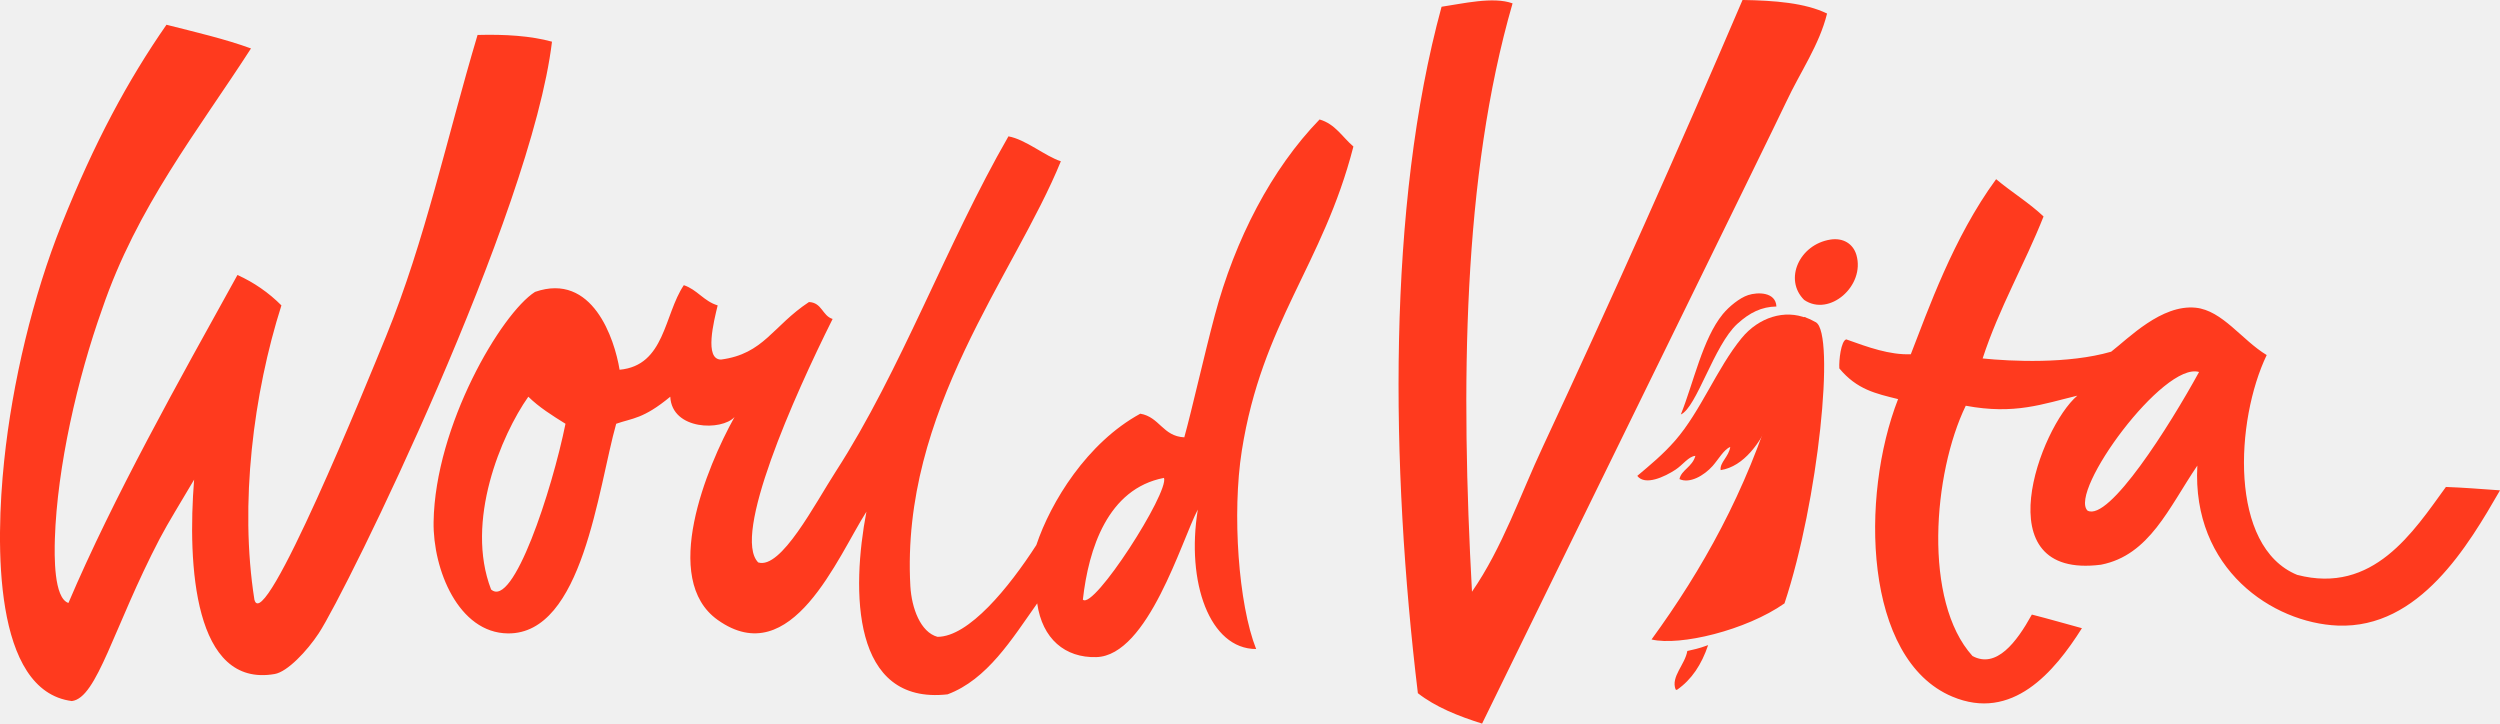
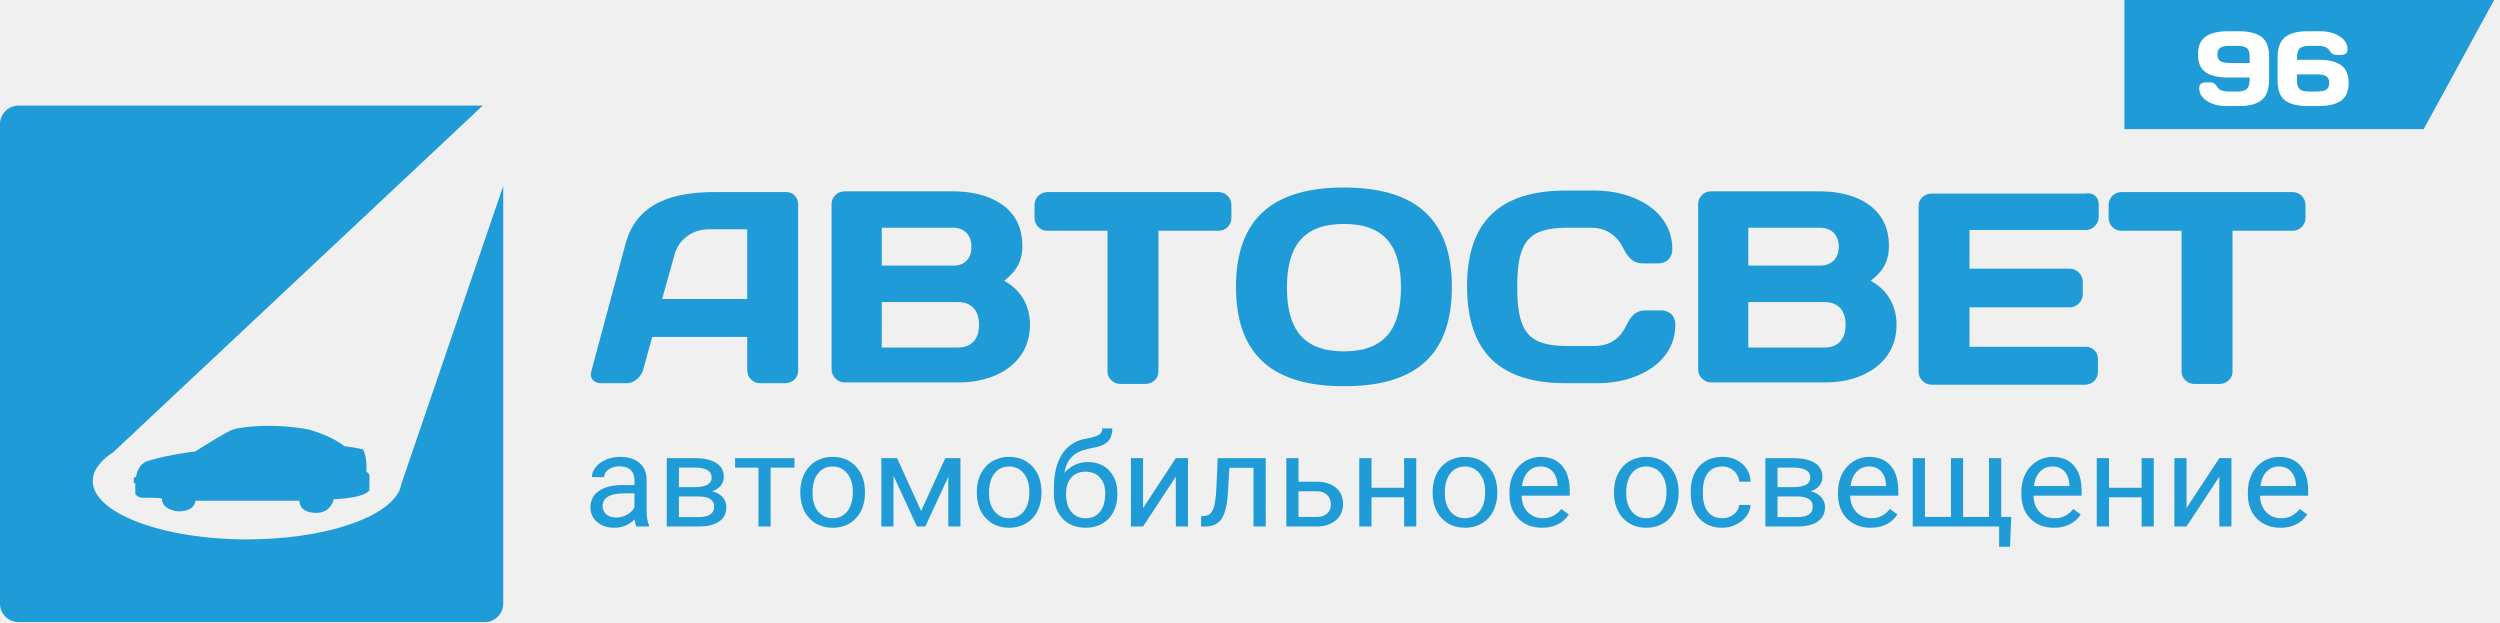
- <svg xmlns="http://www.w3.org/2000/svg" viewBox="0 0 112.572 32.584">
+ <svg xmlns="http://www.w3.org/2000/svg" xmlns:xlink="http://www.w3.org/1999/xlink" width="213" height="53" viewBox="0 0 213 53">
+   <g transform="translate(50.307 36.5)" fill="#1F9BD7">
+     <use xlink:href="#123-a" />
+     <use xlink:href="#123-b" />
+     <use xlink:href="#123-c" />
+     <use xlink:href="#123-d" />
+     <use xlink:href="#123-e" />
+     <use xlink:href="#123-f" />
+     <use xlink:href="#123-g" />
+     <use xlink:href="#123-h" />
+     <use xlink:href="#123-i" />
+     <use xlink:href="#123-j" />
+     <use xlink:href="#123-k" />
+     <use xlink:href="#123-l" />
+     <use xlink:href="#123-m" />
+     <use xlink:href="#123-n" />
+     <use xlink:href="#123-o" />
+     <use xlink:href="#123-p" />
+     <use xlink:href="#123-q" />
+     <use xlink:href="#123-r" />
+     <use xlink:href="#123-s" />
+     <use xlink:href="#123-t" />
+     <use xlink:href="#123-u" />
+     <use xlink:href="#123-v" />
+   </g>
+   <use xlink:href="#123-w" transform="translate(50.336 16.366)" fill="#1F9BD7" />
+   <use xlink:href="#123-x" transform="translate(70.851 16.301)" fill="#1F9BD7" />
+   <use xlink:href="#123-y" transform="translate(88.143 16.366)" fill="#1F9BD7" />
+   <use xlink:href="#123-z" transform="translate(105.306 15.978)" fill="#1F9BD7" />
+   <use xlink:href="#123-A" transform="translate(124.994 16.236)" fill="#1F9BD7" />
+   <use xlink:href="#123-B" transform="translate(144.682 16.301)" fill="#1F9BD7" />
+   <use xlink:href="#123-C" transform="translate(163.463 16.473)" fill="#1F9BD7" />
+   <use xlink:href="#123-D" transform="translate(179.654 16.366)" fill="#1F9BD7" />
+   <g>
+     <use xlink:href="#123-E" transform="translate(0 9)" fill="#1F9BD7" />
+     <use xlink:href="#123-F" transform="translate(33.871 41.887)" fill="#1F9BD7" />
+   </g>
+   <g transform="translate(336 537)">
+     <use xlink:href="#123-G" transform="translate(-324.602 -500.718)" fill="#1F9BD7" />
+   </g>
+   <g transform="translate(336 537)">
+     <use xlink:href="#123-H" transform="translate(-155 -537)" fill="#1F9BD7" />
+   </g>
+   <g transform="translate(336 537)">
+     <use xlink:href="#123-I" transform="translate(-149 -537)" fill="#FFF" />
+   </g>
  <defs>
-     <clipPath id="123-a">
-       <path d="M0 595.275h841.89V0H0z" />
-     </clipPath>
+     <path id="123-a" d="M3.91 8.356c-.06-.115-.108-.32-.145-.613a2.353 2.353 0 0 1-1.723.72c-.597 0-1.087-.16-1.471-.483A1.56 1.56 0 0 1 0 6.742c0-.606.239-1.076.716-1.41.481-.337 1.156-.506 2.025-.506h1.007V4.37c0-.348-.108-.624-.324-.829-.217-.208-.535-.312-.957-.312-.37 0-.679.09-.929.27-.25.179-.374.396-.374.65H.124c0-.29.105-.57.318-.839.216-.273.507-.488.873-.646.369-.157.774-.236 1.214-.236.697 0 1.243.168 1.639.505.395.334.6.795.615 1.383v2.68c0 .534.071.96.213 1.275v.086H3.91zm-1.717-.759c.324 0 .632-.08.923-.242.29-.161.502-.37.632-.63V5.532h-.811c-1.268 0-1.902.357-1.902 1.071 0 .312.108.556.324.732.217.176.495.263.834.263z" />
+     <path id="123-b" d="M6.5 8.356V2.534h2.361c.806 0 1.423.137 1.852.41.433.268.649.665.649 1.188 0 .27-.084.513-.252.732-.168.215-.416.38-.744.495.366.083.659.244.879.484.223.24.335.528.335.861 0 .535-.205.944-.615 1.227-.407.283-.983.425-1.729.425H6.501zM7.536 5.8v1.754h1.712c.433 0 .756-.077.968-.23a.753.753 0 0 0 .325-.652c0-.581-.444-.872-1.332-.872H7.535zm0-.796h1.338c.97 0 1.454-.273 1.454-.818 0-.545-.459-.827-1.376-.845H7.535v1.663z" />
+     <path id="123-c" d="M17.381 3.341h-2.03v5.015h-1.035V3.341h-1.992v-.807h5.057v.807z" />
+     <path id="123-d" d="M17.88 5.391c0-.57.115-1.083.346-1.538.235-.456.56-.808.974-1.055a2.745 2.745 0 0 1 1.426-.371c.824 0 1.49.274 1.997.823.511.549.767 1.279.767 2.19v.07c0 .567-.114 1.076-.342 1.528a2.485 2.485 0 0 1-.967 1.05c-.418.25-.9.376-1.444.376-.82 0-1.486-.275-1.997-.823-.507-.55-.76-1.276-.76-2.18v-.07zm1.04.119c0 .645.155 1.164.464 1.555.314.39.731.586 1.253.586.526 0 .944-.197 1.253-.592.31-.398.465-.954.465-1.668 0-.638-.159-1.155-.476-1.55-.313-.397-.73-.596-1.253-.596-.51 0-.923.195-1.236.586-.314.391-.47.95-.47 1.679z" />
+     <path id="123-e" d="M28.173 7.038l2.059-4.504h1.292v5.822h-1.035V4.122L28.53 8.356h-.716L25.818 4.03v4.326h-1.035V2.534h1.342l2.048 4.504z" />
+     <path id="123-f" d="M32.917 5.391c0-.57.115-1.083.347-1.538.235-.456.559-.808.973-1.055a2.745 2.745 0 0 1 1.427-.371c.824 0 1.49.274 1.997.823.51.549.766 1.279.766 2.19v.07c0 .567-.114 1.076-.341 1.528a2.486 2.486 0 0 1-.968 1.05c-.418.25-.899.376-1.443.376-.82 0-1.486-.275-1.997-.823-.508-.55-.761-1.276-.761-2.18v-.07zm1.04.119c0 .645.155 1.164.465 1.555.313.39.73.586 1.253.586.526 0 .943-.197 1.253-.592.31-.398.464-.954.464-1.668 0-.638-.158-1.155-.475-1.55-.314-.397-.731-.596-1.253-.596-.511 0-.924.195-1.237.586-.313.391-.47.95-.47 1.679z" />
+     <path id="123-g" d="M42.382 2.868c.761 0 1.369.246 1.824.737.459.488.688 1.132.688 1.932v.091c0 .549-.11 1.04-.33 1.474-.22.43-.537.766-.951 1.007-.41.236-.884.355-1.42.355-.814 0-1.468-.26-1.965-.78-.495-.524-.744-1.225-.744-2.104v-.485c0-1.223.235-2.195.705-2.916.474-.72 1.171-1.16 2.093-1.318.522-.09.874-.2 1.057-.328A.617.617 0 0 0 43.613 0h.85c0 .448-.106.798-.319 1.05-.208.25-.544.428-1.006.532l-.773.167c-.615.14-1.077.376-1.387.71-.306.33-.505.771-.599 1.324.549-.61 1.216-.915 2.003-.915zm-.201.818c-.507 0-.91.165-1.209.495-.298.326-.447.78-.447 1.361v.086c0 .624.15 1.12.447 1.485.303.363.71.544 1.22.544.515 0 .921-.183 1.22-.55.298-.365.447-.9.447-1.603 0-.548-.15-.988-.453-1.318-.298-.333-.707-.5-1.225-.5z" />
+     <path id="123-h" d="M49.873 2.534h1.035v5.822h-1.035V4.111l-2.791 4.245h-1.035V2.534h1.035v4.251l2.791-4.25z" />
+     <path id="123-i" d="M57.532 2.534v5.822h-1.04V3.358h-2.06l-.123 2.179c-.067 1-.242 1.716-.526 2.147-.28.43-.725.654-1.337.672h-.414V7.48l.297-.021c.336-.036.576-.223.722-.56.145-.337.238-.961.28-1.872l.111-2.492h4.09z" />
+     <path id="123-j" d="M60.323 4.541h1.572c.686.007 1.229.18 1.628.517.4.337.599.794.599 1.372 0 .581-.205 1.047-.616 1.399-.41.351-.962.527-1.656.527h-2.562V2.534h1.035v2.007zm0 .813v2.19h1.539c.387 0 .688-.095.9-.286.213-.193.32-.457.32-.79 0-.323-.105-.587-.314-.791-.205-.208-.494-.316-.867-.323h-1.578z" />
+     <path id="123-k" d="M70.36 8.356h-1.036V5.87h-2.78v2.486h-1.04V2.534h1.04v2.524h2.78V2.534h1.035v5.822z" />
+     <path id="123-l" d="M71.752 5.391c0-.57.116-1.083.347-1.538a2.57 2.57 0 0 1 .974-1.055 2.745 2.745 0 0 1 1.426-.371c.824 0 1.49.274 1.997.823.511.549.767 1.279.767 2.19v.07c0 .567-.114 1.076-.342 1.528a2.486 2.486 0 0 1-.967 1.05c-.418.25-.9.376-1.444.376-.82 0-1.486-.275-1.997-.823-.507-.55-.76-1.276-.76-2.18v-.07zm1.04.119c0 .645.156 1.164.465 1.555.313.39.731.586 1.253.586.526 0 .944-.197 1.253-.592.31-.398.465-.954.465-1.668 0-.638-.159-1.155-.476-1.55-.313-.397-.73-.596-1.253-.596-.51 0-.923.195-1.236.586-.314.391-.47.95-.47 1.679z" />
+     <path id="123-m" d="M81.072 8.464c-.82 0-1.488-.259-2.002-.775-.515-.52-.772-1.214-.772-2.082v-.183c0-.578.113-1.093.34-1.545.232-.455.553-.81.963-1.065a2.49 2.49 0 0 1 1.343-.387c.787 0 1.398.249 1.835.748.436.498.654 1.212.654 2.141v.414h-4.1c.014.574.188 1.039.52 1.394.336.352.76.527 1.275.527.366 0 .675-.071.929-.215.254-.143.475-.334.666-.57l.632.473c-.507.75-1.268 1.125-2.283 1.125zm-.128-5.22c-.418 0-.769.148-1.052.442-.283.29-.459.7-.526 1.227h3.032v-.076c-.03-.506-.171-.897-.425-1.173-.254-.28-.597-.42-1.03-.42z" />
+     <path id="123-n" d="M87.204 5.391c0-.57.115-1.083.347-1.538a2.57 2.57 0 0 1 .973-1.055 2.745 2.745 0 0 1 1.427-.371c.824 0 1.49.274 1.997.823.51.549.766 1.279.766 2.19v.07c0 .567-.114 1.076-.341 1.528a2.486 2.486 0 0 1-.968 1.05c-.418.25-.899.376-1.443.376-.82 0-1.487-.275-1.998-.823-.507-.55-.76-1.276-.76-2.18v-.07zm1.04.119c0 .645.155 1.164.465 1.555.313.39.73.586 1.253.586.525 0 .943-.197 1.253-.592.31-.398.464-.954.464-1.668 0-.638-.158-1.155-.475-1.55-.314-.397-.731-.596-1.253-.596-.511 0-.924.195-1.237.586-.313.391-.47.95-.47 1.679z" />
+     <path id="123-o" d="M96.44 7.651c.37 0 .692-.107.968-.323.276-.215.429-.484.458-.807h.98a1.762 1.762 0 0 1-.359.953c-.22.301-.514.541-.883.72-.366.18-.754.27-1.164.27-.824 0-1.48-.264-1.97-.791-.484-.531-.727-1.256-.727-2.174v-.167c0-.567.109-1.07.325-1.512.216-.44.526-.784.928-1.027.407-.244.886-.366 1.438-.366.68 0 1.242.195 1.69.586.451.391.692.899.721 1.523h-.979a1.336 1.336 0 0 0-.447-.926c-.265-.244-.593-.365-.985-.365-.526 0-.934.182-1.225.548-.287.363-.43.888-.43 1.577v.188c0 .671.143 1.188.43 1.55.287.362.697.543 1.23.543z" />
+     <path id="123-p" d="M100.104 8.356V2.534h2.361c.805 0 1.423.137 1.852.41.432.268.649.665.649 1.188 0 .27-.084.513-.252.732-.168.215-.416.38-.744.495.365.083.658.244.878.484.224.24.336.528.336.861 0 .535-.205.944-.616 1.227-.406.283-.982.425-1.728.425h-2.736zm1.035-2.556v1.754h1.712c.433 0 .755-.077.968-.23a.754.754 0 0 0 .324-.652c0-.581-.444-.872-1.331-.872h-1.673zm0-.796h1.337c.97 0 1.455-.273 1.455-.818 0-.545-.459-.827-1.377-.845h-1.415v1.663z" />
+     <path id="123-q" d="M109.066 8.464c-.82 0-1.488-.259-2.003-.775-.514-.52-.772-1.214-.772-2.082v-.183c0-.578.114-1.093.342-1.545.231-.455.552-.81.962-1.065a2.488 2.488 0 0 1 1.342-.387c.787 0 1.399.249 1.835.748.437.498.655 1.212.655 2.141v.414h-4.101c.015.574.189 1.039.521 1.394.335.352.76.527 1.275.527.366 0 .675-.071.929-.215.253-.143.475-.334.665-.57l.633.473c-.508.75-1.268 1.125-2.283 1.125zm-.129-5.22c-.417 0-.768.148-1.051.442-.284.29-.459.7-.526 1.227h3.032v-.076c-.03-.506-.172-.897-.425-1.173-.254-.28-.597-.42-1.03-.42z" />
+     <path id="123-r" d="M113.698 2.534v5.01h2.216v-5.01h1.035v5.01h2.209v-5.01h1.041v5.01h.85l-.101 2.54h-.928V8.355h-7.362V2.534h1.04z" />
+     <path id="123-s" d="M124.685 8.464c-.82 0-1.488-.259-2.002-.775-.515-.52-.772-1.214-.772-2.082v-.183c0-.578.113-1.093.341-1.545.231-.455.552-.81.962-1.065a2.492 2.492 0 0 1 1.343-.387c.787 0 1.398.249 1.835.748.436.498.654 1.212.654 2.141v.414h-4.1c.014.574.188 1.039.52 1.394.336.352.761.527 1.275.527.366 0 .675-.071.929-.215a2.3 2.3 0 0 0 .666-.57l.632.473c-.507.75-1.268 1.125-2.283 1.125zm-.128-5.22c-.418 0-.769.148-1.052.442-.283.29-.459.7-.526 1.227h3.032v-.076c-.03-.506-.171-.897-.425-1.173-.254-.28-.597-.42-1.029-.42z" />
+     <path id="123-t" d="M133.194 8.356h-1.035V5.87h-2.78v2.486h-1.041V2.534h1.041v2.524h2.78V2.534h1.035v5.822z" />
+     <path id="123-u" d="M138.777 2.534h1.035v5.822h-1.035V4.111l-2.791 4.245h-1.035V2.534h1.035v4.251l2.791-4.25z" />
+     <path id="123-v" d="M143.986 8.464c-.821 0-1.488-.259-2.003-.775-.515-.52-.772-1.214-.772-2.082v-.183c0-.578.114-1.093.341-1.545.231-.455.552-.81.962-1.065a2.492 2.492 0 0 1 1.343-.387c.787 0 1.399.249 1.835.748.436.498.654 1.212.654 2.141v.414h-4.1c.015.574.188 1.039.52 1.394.336.352.761.527 1.276.527.365 0 .675-.071.928-.215a2.3 2.3 0 0 0 .666-.57l.632.473c-.507.75-1.268 1.125-2.282 1.125zm-.129-5.22c-.418 0-.768.148-1.052.442-.283.29-.458.7-.526 1.227h3.033v-.076c-.03-.506-.172-.897-.426-1.173-.253-.28-.596-.42-1.029-.42z" />
+     <path id="123-w" d="M2.965 4.394C3.936.775 7.239 0 10.542 0h6.153c.583 0 .971.517.971 1.034v14.214c0 .582-.518 1.034-1.1 1.034h-2.138a1.09 1.09 0 0 1-1.1-1.098V12.34H5.231l-.778 2.843c-.194.581-.777 1.098-1.36 1.098H.828c-.583 0-.972-.452-.777-1.034L2.965 4.394zM6.074 9.11h7.253V3.166H10.09c-1.49 0-2.655.904-2.98 2.261L6.075 9.11z" />
+     <path id="123-x" d="M0 1.098A1.09 1.09 0 0 1 1.101 0h9.261c2.915 0 5.894 1.228 5.894 4.652 0 1.163-.389 2.068-1.555 2.972 1.555.84 2.202 2.261 2.202 3.747 0 3.231-2.85 4.91-6.023 4.91H1.101C.518 16.282 0 15.766 0 15.185V1.098zm4.274 2.003v3.23h6.088c.972 0 1.554-.58 1.554-1.614 0-1.034-.647-1.616-1.554-1.616H4.274zm0 6.268v3.94h6.477c1.23 0 1.813-.774 1.813-1.938 0-1.162-.583-1.938-1.813-1.938H4.274V9.37z" />
+     <path id="123-y" d="M15.673 0a1.09 1.09 0 0 1 1.1 1.098v1.099a1.09 1.09 0 0 1-1.1 1.098h-5.117v12.018c0 .581-.518 1.033-1.1 1.033H7.317c-.583 0-1.1-.452-1.1-1.033V3.295H1.1A1.09 1.09 0 0 1 0 2.197V1.098A1.09 1.09 0 0 1 1.101 0h14.572z" />
+     <path id="123-z" d="M9.196 0c5.83 0 9.197 2.455 9.197 8.464 0 6.073-3.368 8.464-9.197 8.464C3.368 16.928 0 14.473 0 8.464S3.368 0 9.196 0zM4.34 8.529c0 3.489 1.36 5.427 4.857 5.427 3.498 0 4.858-1.938 4.858-5.427 0-3.49-1.36-5.428-4.858-5.428C5.7 3.101 4.34 5.04 4.34 8.53z" />
+     <path id="123-A" d="M8.42 0h2.525c3.173 0 6.541 1.68 6.541 4.975 0 1.034-.842 1.228-1.166 1.228h-1.36c-.647 0-1.165-.323-1.619-1.228-.518-1.098-1.425-1.81-2.784-1.81H8.549c-3.368 0-4.275 1.229-4.275 5.04 0 3.813.907 5.04 4.275 5.04h2.267c1.424 0 2.266-.71 2.784-1.809.454-.969.972-1.227 1.62-1.227h1.36c.323 0 1.165.193 1.165 1.227 0 3.295-3.368 4.975-6.54 4.975H8.418C2.85 16.411 0 13.827 0 8.141 0 2.584 2.85 0 8.42 0z" />
+     <path id="123-B" d="M0 1.098A1.09 1.09 0 0 1 1.101 0h9.261c2.915 0 5.894 1.228 5.894 4.652 0 1.163-.389 2.068-1.555 2.972 1.555.84 2.202 2.261 2.202 3.747 0 3.231-2.85 4.91-6.023 4.91H1.101C.518 16.282 0 15.766 0 15.185V1.098zm4.274 2.003v3.23h6.088c.972 0 1.62-.58 1.62-1.614 0-1.034-.648-1.616-1.62-1.616H4.274zm0 6.268v3.94h6.477c1.23 0 1.813-.774 1.813-1.938 0-1.162-.583-1.938-1.813-1.938H4.274V9.37z" />
+     <path id="123-C" d="M15.349.927v1.098c0 .582-.518 1.099-1.101 1.099H4.339v3.295h8.549c.583 0 1.1.517 1.1 1.098v1.098c0 .582-.517 1.099-1.1 1.099H4.339v3.36h9.909c.583 0 1.036.452 1.036 1.033v1.099a1.09 1.09 0 0 1-1.1 1.098H1.1C.518 16.304 0 15.787 0 15.206V1.056C0 .474.518.022 1.101.022h13.147c.648-.129 1.101.323 1.101.905z" />
+     <path id="123-D" d="M15.673 0a1.09 1.09 0 0 1 1.1 1.098v1.099a1.09 1.09 0 0 1-1.1 1.098h-5.117v12.018c0 .581-.518 1.033-1.1 1.033H7.317c-.583 0-1.1-.452-1.1-1.033V3.295H1.1A1.09 1.09 0 0 1 0 2.197V1.098A1.09 1.09 0 0 1 1.101 0h14.572z" />
+     <path id="123-E" d="M34.195 32.24c-.065.26-.13.582-.324.84-1.36 2.198-6.54 3.877-12.823 3.877-7.253 0-13.147-2.261-13.147-4.975 0-.904.648-1.744 1.749-2.455L41.125 0H1.555C.711 0 0 .71 0 1.55v40.9C0 43.29.712 44 1.554 44H41.32c.842 0 1.554-.71 1.554-1.55V6.848L34.195 32.24z" />
+     <path id="123-F" d="M.324 0L0 .84C.194.58.324.258.324 0z" />
+     <path id="123-G" d="M5.246 2.18S7.966.437 8.484.308c.518-.194 3.238-.581 6.412 0 2.072.582 3.043 1.422 3.043 1.422s1.555.193 1.62.323c.064.129.323.71.259 1.873.194.065.259.259.259.259v1.292s-.195.646-3.044.775c0 0-.195 1.163-1.49 1.163 0 0-1.425.065-1.425-1.033H5.246s0 .904-1.425.904c0 0-1.425-.065-1.425-1.098 0 0 .065-.065-1.684-.065C.324 6.122.13 5.8.13 5.8v-.905H0v-.516h.194s.065-.905.777-1.293c-.13 0 1.555-.581 4.275-.904z" />
+     <path id="123-H" d="M0 0h31.5l-6 11H0V0z" />
+     <path id="123-I" d="M2.817 2.663h.962c.847 0 1.483.163 1.908.488.427.322.641.88.641 1.674v1.943c0 .835-.212 1.422-.637 1.762-.422.337-1.053.505-1.894.505H2.68c-.66 0-1.21-.145-1.653-.435C.588 8.31.37 7.945.37 7.506c0-.173.051-.298.154-.374a.5.5 0 0 1 .294-.114h.523c.229 0 .42.13.576.391.155.258.461.387.918.387h.81c.36 0 .62-.072.781-.215.164-.147.246-.418.246-.813v-.163H2.817c-.835 0-1.47-.15-1.903-.453-.43-.304-.646-.81-.646-1.516 0-.709.215-1.214.646-1.516.434-.305 1.068-.457 1.903-.457zm.154 2.703h1.7v-.54c0-.361-.082-.604-.246-.73-.16-.126-.427-.19-.8-.19h-.654c-.36 0-.626.053-.796.159-.167.105-.25.296-.25.571 0 .276.083.466.25.572.17.105.435.158.796.158zm4.078 1.511V4.931c0-.832.21-1.418.633-1.758.424-.34 1.056-.51 1.894-.51h1.116c.662 0 1.213.147 1.652.44.443.29.664.653.664 1.09 0 .175-.051.301-.154.377a.516.516 0 0 1-.299.11h-.518c-.229 0-.422-.129-.58-.387-.156-.257-.46-.386-.915-.386H9.73c-.36 0-.62.072-.782.215-.16.144-.241.413-.241.809v.162h1.854c.832 0 1.463.153 1.894.457.434.302.65.807.65 1.516 0 .706-.216 1.212-.65 1.517-.43.301-1.062.452-1.894.452h-.962c-.847 0-1.484-.161-1.912-.483-.425-.325-.637-.884-.637-1.675zm1.657 0c0 .36.08.604.241.73.161.126.428.189.8.189h.66c.36 0 .623-.053.79-.158.167-.106.25-.296.25-.572 0-.278-.083-.468-.25-.57-.167-.106-.43-.16-.79-.16H8.705v.541z" />
  </defs>
-   <g clip-path="url(#123-a)" transform="matrix(.35278 0 0 -.35278 -32.217 122.521)">
-     <path d="M321.603 309.022c-2.623 2.612-.606 7.079 3.355 7.7 1.601.25 2.885-.507 3.313-1.95 1.16-3.941-3.45-7.96-6.668-5.75M318.063 308.18c-1.887-.036-3.392-.763-4.988-2.214-2.993-2.73-5.186-10.68-7.21-11.57 1.619 4.014 2.783 9.678 5.362 12.818.797.97 2.158 2.072 3.224 2.42 1.208.4 3.528.42 3.612-1.454" fill="#ff3a1e" fill-rule="evenodd" />
-     <path d="M313.628 304.148c-3.155-3.844-5.232-9.346-8.488-13.08-1.593-1.822-3.218-3.139-4.835-4.508.993-1.295 3.48-.125 4.87.784.936.608 1.677 1.708 2.548 1.773-.38-1.413-1.818-1.822-2.032-2.968 1.3-.608 3.121.436 4.231 1.674.757.866 1.44 2.11 2.25 2.43-.179-1.246-1.366-1.996-1.226-2.958 2.974.456 5.14 3.56 6.43 6.596.511 1.22.742 2.634 1.583 3.481l2.988 9.306c-2.819 1.16-6.138.127-8.319-2.53" fill="#ff3a1e" fill-rule="evenodd" />
-     <path d="M323.105 306.166c-.48.277-.972.502-1.482.686l-3.776-10.117c.02.025.035.044.064.063-3.712-12.276-9.336-22.256-15.786-31.119 3.63-.864 12.066 1.165 16.97 4.606 4.343 13.073 6.497 34.428 4.01 35.88M305.41 259.28c-.134-.071-.165-.014-.215.029-.628 1.616 1.22 3.18 1.496 4.9.776.195 1.316.25 2.656.75-.826-2.476-2.11-4.402-3.936-5.678M123.36 341.117c-6.829-10.581-14.565-20.251-18.988-33.237-3.165-8.855-5.756-20.227-6.045-29.341-.066-2.181-.143-7.573 1.73-8.2 5.716 13.437 14.038 28.25 21.575 41.863a18.76 18.76 0 0 0 5.611-3.882c-3.566-11.204-5.373-25.338-3.449-37.555 1.182-4.795 14.424 27.773 16.827 33.667 4.971 12.168 7.723 25.229 11.658 38.408 3.54.095 6.791-.113 9.5-.858-2.624-21.99-26.247-70.188-29.782-75.53-1.479-2.243-3.985-4.902-5.612-5.182-10.296-1.794-11.152 13.87-10.286 24.807-1.73-2.953-3.26-5.38-4.393-7.538-5.933-11.381-7.982-20.34-11.217-20.72-10.025 1.299-9.745 20.029-8.636 30.644 1.04 10.013 3.681 21.075 7.341 30.21 4.18 10.454 8.435 18.357 13.378 25.47 3.674-.937 7.486-1.816 10.787-3.026M284.387 346.87c-6.415-22.156-6.605-49.021-5.18-75.094 3.89 5.627 6.147 12.323 9.07 18.56a1923.165 1923.165 0 0 1 25.463 56.968c4.107-.065 7.975-.368 10.789-1.73-.976-3.986-3.414-7.45-5.183-11.218-1.783-3.81-28.777-58.783-38.85-79.416-3.057.968-5.936 2.114-8.196 3.883-3.486 28.977-3.936 62.126 3.025 87.617 2.593.375 6.602 1.34 9.062.43M357.773 282.126c-2.442 2.44 9.71 19.048 14.238 17.696-3.766-6.888-11.509-19.143-14.238-17.696m45.746 3.02c-4.17-5.743-9.277-13.752-18.989-11.22-8.734 3.592-7.884 19.74-3.885 28.057-3.165 1.903-5.639 5.689-9.068 6.043-4.363.435-8.562-3.896-10.785-5.615-5.473-1.59-12.8-1.231-16.406-.862 2.124 6.509 5.327 11.944 7.776 18.122-1.85 1.754-4.089 3.11-6.053 4.759-5.46-7.43-8.733-16.82-10.89-22.345-2.706-.102-5.428.89-8.244 1.898-.666-.194-.946-2.67-.88-3.705 2.251-2.702 4.623-3.204 7.5-3.918-4.862-12.442-4.394-33.21 6.91-37.97 7.645-3.226 13.022 3.118 16.555 8.729-2.128.576-4.25 1.197-6.39 1.739-1.959-3.553-4.538-6.935-7.579-5.29-6.339 7.008-5.028 23.363-.859 31.945 6.258-1.168 9.808.224 14.242 1.286-4.719-3.986-12.026-23.498 3.02-21.576 6.188 1.208 8.636 7.25 12.297 12.65-.713-13.243 9.652-20.085 17.917-20.42 10.451-.421 16.688 10.279 20.717 17.262-2.947.206-4.557.343-6.906.432M229.54 270.764c.725 6.486 3.169 14.16 10.358 15.54.647-1.881-8.99-16.914-10.358-15.54m-75.535 1.301c-3.35 8.68 1.297 19.692 4.753 24.6 1.383-1.355 3.06-2.405 4.745-3.454-1.724-8.495-6.692-23.682-9.498-21.146m95.819 17.688c2.593 16.465 10.357 23.694 14.248 38.848-1.405 1.191-2.313 2.875-4.32 3.451-6.114-6.307-10.784-15.28-13.381-25.03-1.355-5.09-2.911-12.024-3.884-15.541-2.746.129-3.151 2.597-5.614 3.017-6.792-3.704-11.43-11.266-13.271-16.766-3.515-5.449-8.633-11.716-12.62-11.716-2.163.595-3.296 3.644-3.461 6.473-1.235 22.413 13.276 39.66 19.21 54.229-1.965.623-4.487 2.786-6.69 3.18-7.9-13.725-13.736-29.92-22.011-42.734-2.724-4.216-7.013-12.562-9.927-11.653-3.374 3.38 4.535 21.154 9.495 31.079-1.323.404-1.346 2.095-3.02 2.159-4.644-3.068-5.756-6.617-11.223-7.342-2.16 0-.916 4.897-.428 6.914-1.77.53-2.598 2.004-4.32 2.582-2.541-3.781-2.393-10.265-8.2-10.795-.646 3.95-3.455 12.48-10.79 9.937-4.315-2.75-12.751-17.056-12.95-29.351-.096-6.092 3.186-14.188 9.496-14.241 9.554-.09 11.486 18.512 13.81 26.759 2.079.73 3.456.6 6.904 3.453.21-4.303 6.61-4.377 8.204-2.587-3.587-6.424-9.451-20.71-2.154-25.902 9.438-6.72 15.323 8.087 18.985 13.81-1.91-10.041-1.93-24.692 10.362-23.31 5.069 1.9 8.203 7.032 11.438 11.612.646-4.53 3.554-6.972 7.554-6.86 6.602.188 10.896 14.954 12.947 18.836-1.51-9.281 1.508-17.804 7.444-17.804-2.266 5.718-3.083 17.329-1.833 25.294" fill="#ff3a1e" fill-rule="evenodd" />
-   </g>
</svg>
